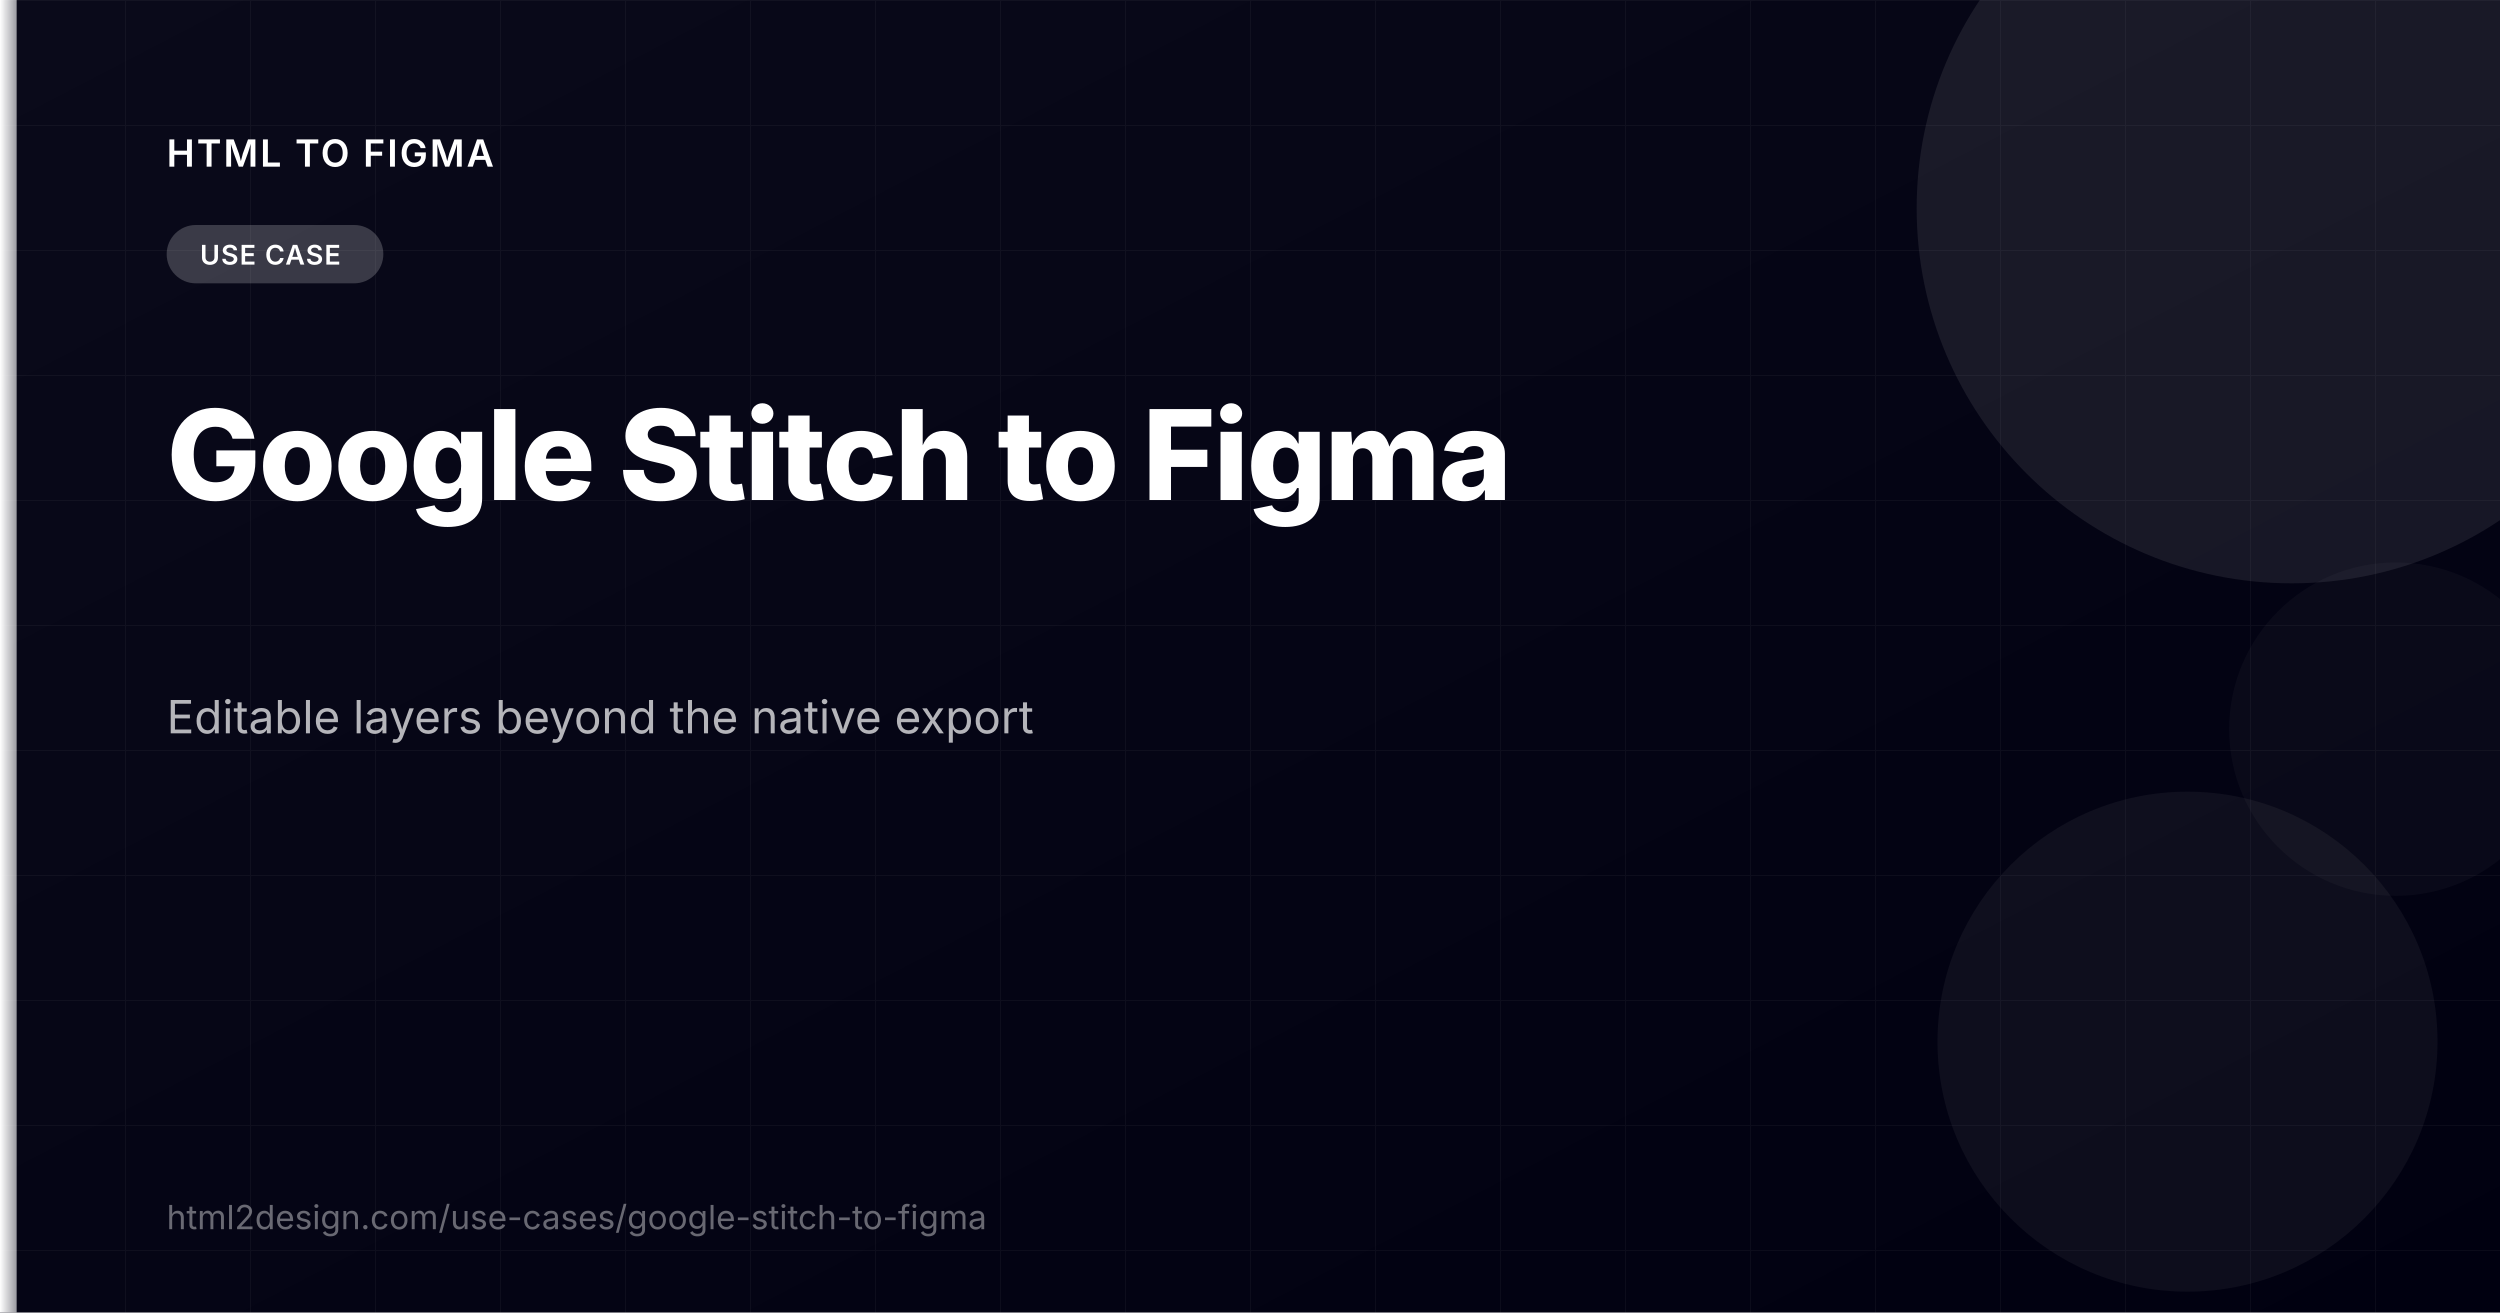
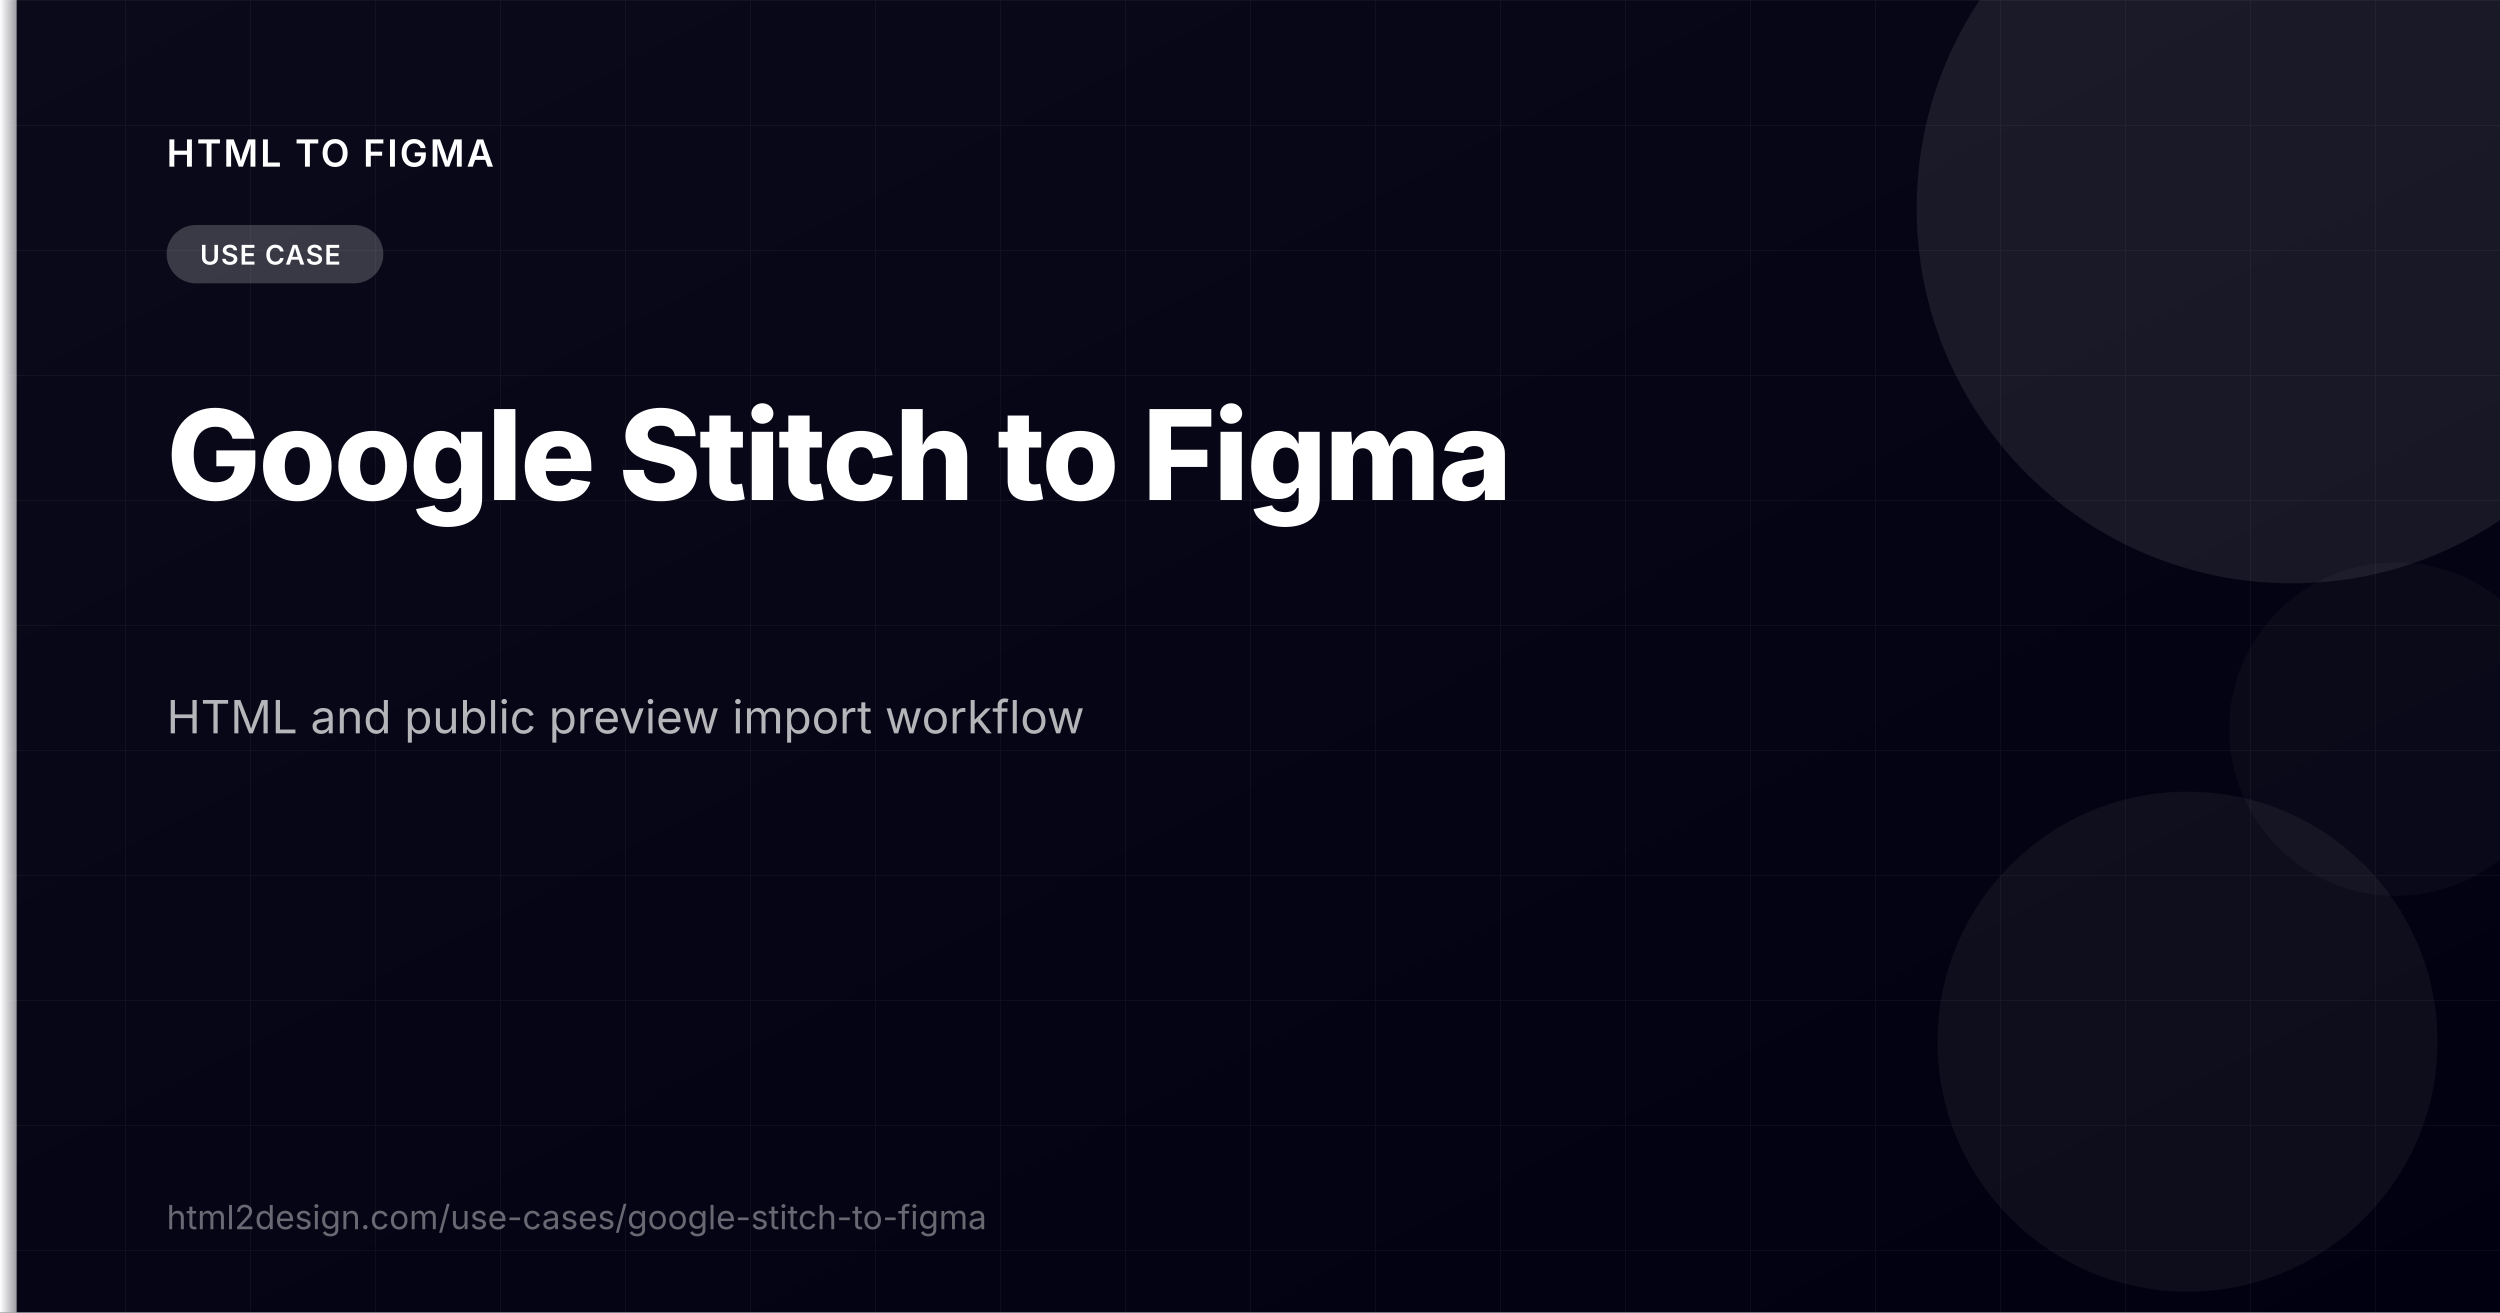
<svg xmlns="http://www.w3.org/2000/svg" width="1200" height="630" viewBox="0 0 1200 630">
  <defs>
    <linearGradient id="bg" x1="0%" y1="0%" x2="100%" y2="100%">
      <stop offset="0%" style="stop-color:#0A0A1A;stop-opacity:1" />
      <stop offset="100%" style="stop-color:#000010;stop-opacity:1" />
    </linearGradient>
    <linearGradient id="accent" x1="0%" y1="0%" x2="100%" y2="0%">
      <stop offset="0%" style="stop-color:#FFFFFF;stop-opacity:1" />
      <stop offset="100%" style="stop-color:#FFFFFF;stop-opacity:0.6" />
    </linearGradient>
  </defs>
  <rect width="1200" height="630" fill="url(#bg)" />
  <rect x="0" y="0" width="8" height="630" fill="url(#accent)" />
  <pattern id="grid" width="60" height="60" patternUnits="userSpaceOnUse">
    <path d="M 60 0 L 0 0 0 60" fill="none" stroke="rgba(255,255,255,0.04)" stroke-width="1" />
  </pattern>
  <rect width="1200" height="630" fill="url(#grid)" />
  <text x="80" y="80" font-family="system-ui, -apple-system, sans-serif" font-size="18" font-weight="600" fill="#FFFFFF" letter-spacing="1">HTML TO FIGMA</text>
  <rect x="80" y="108" width="104" height="28" rx="14" fill="#FFFFFF" opacity="0.2" />
  <text x="96" y="127" font-family="system-ui, -apple-system, sans-serif" font-size="13" font-weight="600" fill="#FFFFFF" letter-spacing="0.5">USE CASE</text>
  <text font-family="system-ui, -apple-system, sans-serif" font-size="60" font-weight="800" fill="white" letter-spacing="-1">
    <tspan x="80" y="240">Google Stitch to Figma</tspan>
  </text>
-   <text x="80" y="352" font-family="system-ui, -apple-system, sans-serif" font-size="22" fill="rgba(255,255,255,0.7)" font-weight="400">Editable layers beyond the native export</text>
+   <text x="80" y="352" font-family="system-ui, -apple-system, sans-serif" font-size="22" fill="rgba(255,255,255,0.7)" font-weight="400">HTML and public preview import workflow</text>
  <text x="80" y="590" font-family="system-ui, -apple-system, sans-serif" font-size="16" fill="rgba(255,255,255,0.4)">html2design.com/use-cases/google-stitch-to-figma</text>
  <circle cx="1100" cy="100" r="180" fill="#FFFFFF" opacity="0.08" />
  <circle cx="1050" cy="500" r="120" fill="#FFFFFF" opacity="0.05" />
  <circle cx="1150" cy="350" r="80" fill="white" opacity="0.03" />
</svg>
